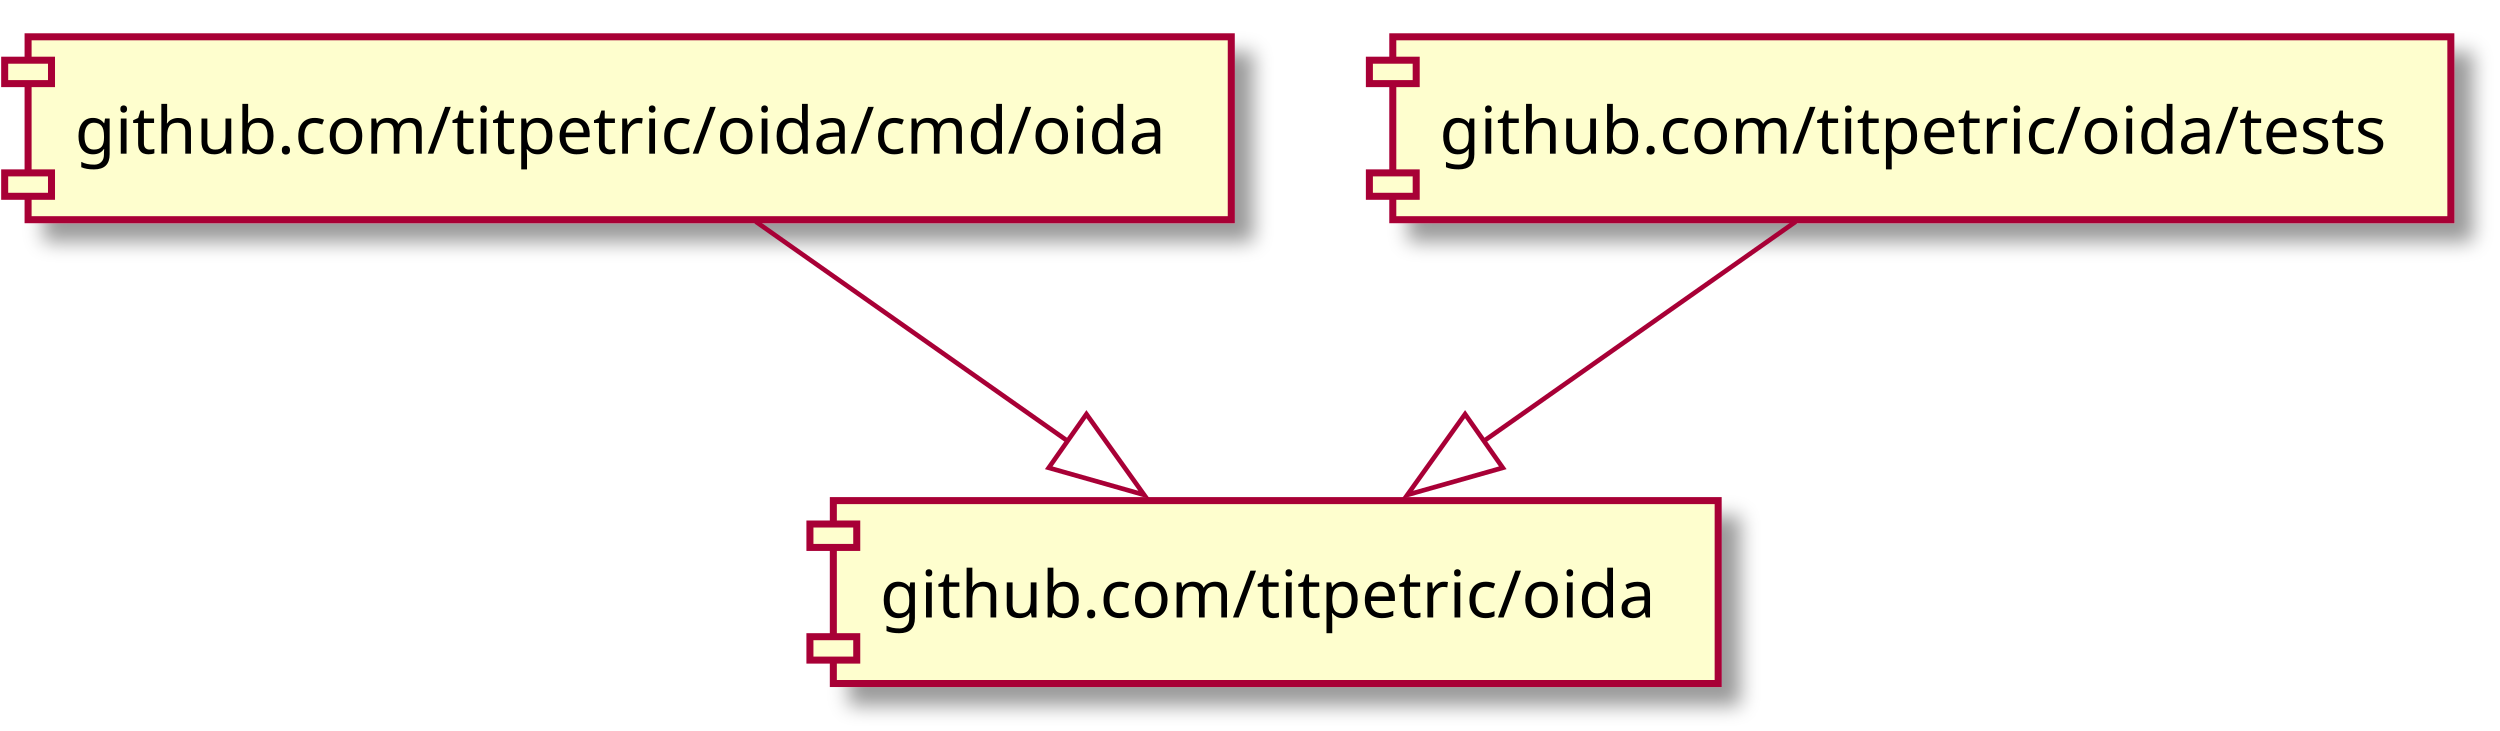
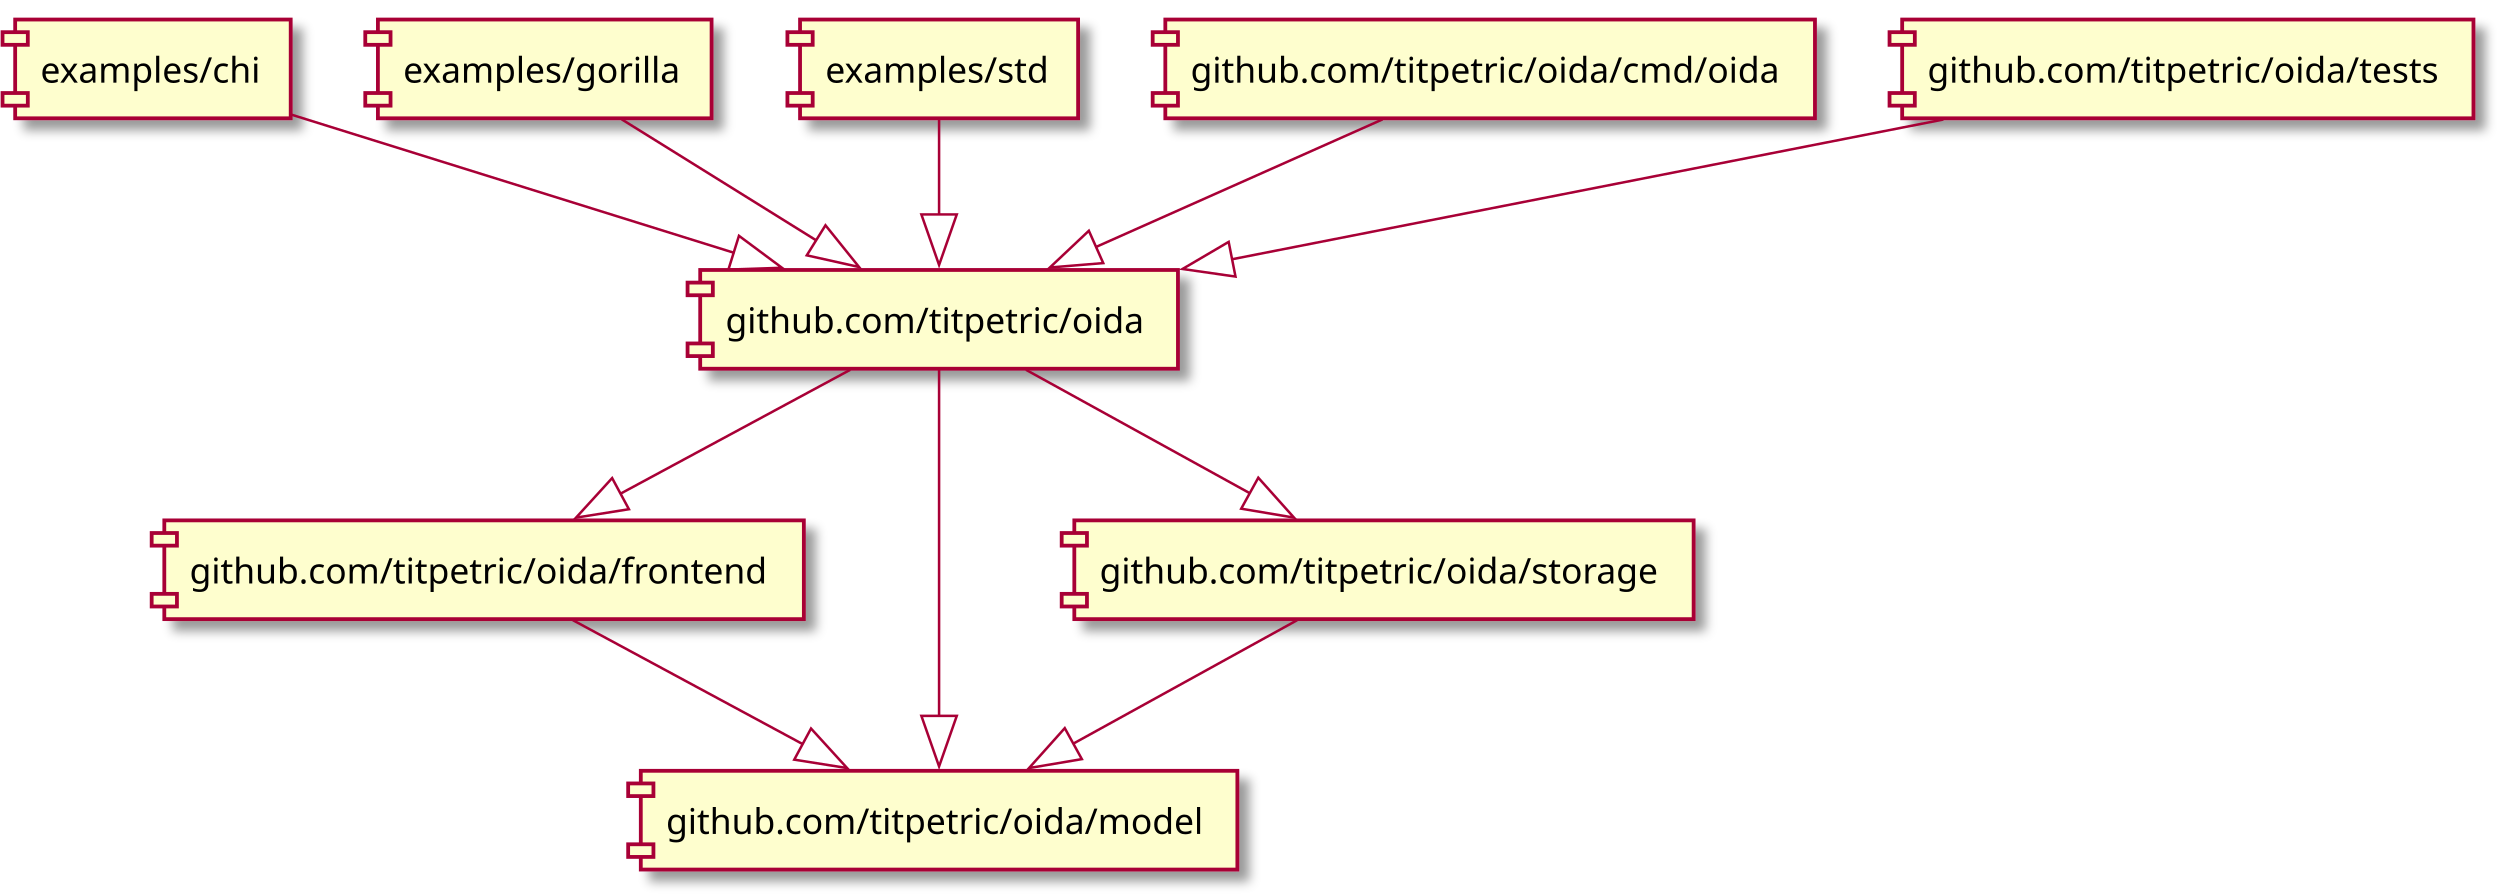
- <svg xmlns="http://www.w3.org/2000/svg" contentScriptType="application/ecmascript" contentStyleType="text/css" height="156px" preserveAspectRatio="none" style="width:534px;height:156px;" version="1.1" viewBox="0 0 534 156" width="534px" zoomAndPan="magnify">
+ <svg xmlns="http://www.w3.org/2000/svg" contentScriptType="application/ecmascript" contentStyleType="text/css" height="354px" preserveAspectRatio="none" style="width:989px;height:354px;" version="1.1" viewBox="0 0 989 354" width="989px" zoomAndPan="magnify">
  <defs>
-     <filter height="300%" id="fnnc4rsg2gghn" width="300%" x="-1" y="-1">
+     <filter height="300%" id="fqd1wapvwofxp" width="300%" x="-1" y="-1">
      <feGaussianBlur result="blurOut" stdDeviation="2.0" />
      <feColorMatrix in="blurOut" result="blurOut2" type="matrix" values="0 0 0 0 0 0 0 0 0 0 0 0 0 0 0 0 0 0 .4 0" />
      <feOffset dx="4.0" dy="4.0" in="blurOut2" result="blurOut3" />
      <feBlend in="SourceGraphic" in2="blurOut3" mode="normal" />
    </filter>
  </defs>
  <g>
-     <rect fill="#FEFECE" filter="url(#fnnc4rsg2gghn)" height="39.068" style="stroke: #A80036; stroke-width: 1.5;" width="257" x="6" y="7.86" />
-     <rect fill="#FEFECE" height="5" style="stroke: #A80036; stroke-width: 1.5;" width="10" x="1" y="12.86" />
-     <rect fill="#FEFECE" height="5" style="stroke: #A80036; stroke-width: 1.5;" width="10" x="1" y="36.928" />
-     <text fill="#000000" font-family="sans-serif" font-size="14" lengthAdjust="spacingAndGlyphs" textLength="237" x="16" y="32.826">github.com/titpetric/oida/cmd/oida</text>
-     <rect fill="#FEFECE" filter="url(#fnnc4rsg2gghn)" height="39.068" style="stroke: #A80036; stroke-width: 1.5;" width="189" x="178" y="106.93" />
-     <rect fill="#FEFECE" height="5" style="stroke: #A80036; stroke-width: 1.5;" width="10" x="173" y="111.93" />
-     <rect fill="#FEFECE" height="5" style="stroke: #A80036; stroke-width: 1.5;" width="10" x="173" y="135.998" />
-     <text fill="#000000" font-family="sans-serif" font-size="14" lengthAdjust="spacingAndGlyphs" textLength="169" x="188" y="131.896">github.com/titpetric/oida</text>
-     <rect fill="#FEFECE" filter="url(#fnnc4rsg2gghn)" height="39.068" style="stroke: #A80036; stroke-width: 1.5;" width="226" x="297.5" y="7.86" />
-     <rect fill="#FEFECE" height="5" style="stroke: #A80036; stroke-width: 1.5;" width="10" x="292.5" y="12.86" />
-     <rect fill="#FEFECE" height="5" style="stroke: #A80036; stroke-width: 1.5;" width="10" x="292.5" y="36.928" />
-     <text fill="#000000" font-family="sans-serif" font-size="14" lengthAdjust="spacingAndGlyphs" textLength="206" x="307.5" y="32.826">github.com/titpetric/oida/tests</text>
-     <path d="M161.44,47.34 C180.43,60.71 206.31,78.91 228.3,94.38 " fill="none" id="github.com/titpetric/oida/cmd/oida-&gt;github.com/titpetric/oida" style="stroke: #A80036; stroke-width: 1.0;" />
-     <polygon fill="none" points="232.06,88.46,244.39,105.7,224.01,99.92,232.06,88.46" style="stroke: #A80036; stroke-width: 1.0;" />
-     <path d="M383.56,47.34 C364.57,60.71 338.69,78.91 316.7,94.38 " fill="none" id="github.com/titpetric/oida/tests-&gt;github.com/titpetric/oida" style="stroke: #A80036; stroke-width: 1.0;" />
-     <polygon fill="none" points="320.99,99.92,300.61,105.7,312.94,88.46,320.99,99.92" style="stroke: #A80036; stroke-width: 1.0;" />
+     <rect fill="#FEFECE" filter="url(#fqd1wapvwofxp)" height="39.068" style="stroke: #A80036; stroke-width: 1.5;" width="109" x="6" y="7.73" />
+     <rect fill="#FEFECE" height="5" style="stroke: #A80036; stroke-width: 1.5;" width="10" x="1" y="12.73" />
+     <rect fill="#FEFECE" height="5" style="stroke: #A80036; stroke-width: 1.5;" width="10" x="1" y="36.798" />
+     <text fill="#000000" font-family="sans-serif" font-size="14" lengthAdjust="spacingAndGlyphs" textLength="89" x="16" y="32.696">examples/chi</text>
+     <rect fill="#FEFECE" filter="url(#fqd1wapvwofxp)" height="39.068" style="stroke: #A80036; stroke-width: 1.5;" width="189" x="277" y="106.8" />
+     <rect fill="#FEFECE" height="5" style="stroke: #A80036; stroke-width: 1.5;" width="10" x="272" y="111.8" />
+     <rect fill="#FEFECE" height="5" style="stroke: #A80036; stroke-width: 1.5;" width="10" x="272" y="135.868" />
+     <text fill="#000000" font-family="sans-serif" font-size="14" lengthAdjust="spacingAndGlyphs" textLength="169" x="287" y="131.766">github.com/titpetric/oida</text>
+     <rect fill="#FEFECE" filter="url(#fqd1wapvwofxp)" height="39.068" style="stroke: #A80036; stroke-width: 1.5;" width="132" x="149.5" y="7.73" />
+     <rect fill="#FEFECE" height="5" style="stroke: #A80036; stroke-width: 1.5;" width="10" x="144.5" y="12.73" />
+     <rect fill="#FEFECE" height="5" style="stroke: #A80036; stroke-width: 1.5;" width="10" x="144.5" y="36.798" />
+     <text fill="#000000" font-family="sans-serif" font-size="14" lengthAdjust="spacingAndGlyphs" textLength="112" x="159.5" y="32.696">examples/gorilla</text>
+     <rect fill="#FEFECE" filter="url(#fqd1wapvwofxp)" height="39.068" style="stroke: #A80036; stroke-width: 1.5;" width="110" x="316.5" y="7.73" />
+     <rect fill="#FEFECE" height="5" style="stroke: #A80036; stroke-width: 1.5;" width="10" x="311.5" y="12.73" />
+     <rect fill="#FEFECE" height="5" style="stroke: #A80036; stroke-width: 1.5;" width="10" x="311.5" y="36.798" />
+     <text fill="#000000" font-family="sans-serif" font-size="14" lengthAdjust="spacingAndGlyphs" textLength="90" x="326.5" y="32.696">examples/std</text>
+     <rect fill="#FEFECE" filter="url(#fqd1wapvwofxp)" height="39.068" style="stroke: #A80036; stroke-width: 1.5;" width="253" x="65" y="205.86" />
+     <rect fill="#FEFECE" height="5" style="stroke: #A80036; stroke-width: 1.5;" width="10" x="60" y="210.86" />
+     <rect fill="#FEFECE" height="5" style="stroke: #A80036; stroke-width: 1.5;" width="10" x="60" y="234.928" />
+     <text fill="#000000" font-family="sans-serif" font-size="14" lengthAdjust="spacingAndGlyphs" textLength="233" x="75" y="230.826">github.com/titpetric/oida/frontend</text>
+     <rect fill="#FEFECE" filter="url(#fqd1wapvwofxp)" height="39.068" style="stroke: #A80036; stroke-width: 1.5;" width="236" x="253.5" y="304.93" />
+     <rect fill="#FEFECE" height="5" style="stroke: #A80036; stroke-width: 1.5;" width="10" x="248.5" y="309.93" />
+     <rect fill="#FEFECE" height="5" style="stroke: #A80036; stroke-width: 1.5;" width="10" x="248.5" y="333.998" />
+     <text fill="#000000" font-family="sans-serif" font-size="14" lengthAdjust="spacingAndGlyphs" textLength="216" x="263.5" y="329.896">github.com/titpetric/oida/model</text>
+     <rect fill="#FEFECE" filter="url(#fqd1wapvwofxp)" height="39.068" style="stroke: #A80036; stroke-width: 1.5;" width="245" x="425" y="205.86" />
+     <rect fill="#FEFECE" height="5" style="stroke: #A80036; stroke-width: 1.5;" width="10" x="420" y="210.86" />
+     <rect fill="#FEFECE" height="5" style="stroke: #A80036; stroke-width: 1.5;" width="10" x="420" y="234.928" />
+     <text fill="#000000" font-family="sans-serif" font-size="14" lengthAdjust="spacingAndGlyphs" textLength="225" x="435" y="230.826">github.com/titpetric/oida/storage</text>
+     <rect fill="#FEFECE" filter="url(#fqd1wapvwofxp)" height="39.068" style="stroke: #A80036; stroke-width: 1.5;" width="257" x="461" y="7.73" />
+     <rect fill="#FEFECE" height="5" style="stroke: #A80036; stroke-width: 1.5;" width="10" x="456" y="12.73" />
+     <rect fill="#FEFECE" height="5" style="stroke: #A80036; stroke-width: 1.5;" width="10" x="456" y="36.798" />
+     <text fill="#000000" font-family="sans-serif" font-size="14" lengthAdjust="spacingAndGlyphs" textLength="237" x="471" y="32.696">github.com/titpetric/oida/cmd/oida</text>
+     <rect fill="#FEFECE" filter="url(#fqd1wapvwofxp)" height="39.068" style="stroke: #A80036; stroke-width: 1.5;" width="226" x="752.5" y="7.73" />
+     <rect fill="#FEFECE" height="5" style="stroke: #A80036; stroke-width: 1.5;" width="10" x="747.5" y="12.73" />
+     <rect fill="#FEFECE" height="5" style="stroke: #A80036; stroke-width: 1.5;" width="10" x="747.5" y="36.798" />
+     <text fill="#000000" font-family="sans-serif" font-size="14" lengthAdjust="spacingAndGlyphs" textLength="206" x="762.5" y="32.696">github.com/titpetric/oida/tests</text>
+     <path d="M115.38,45.39 C163.94,60.55 235.42,82.86 290.54,100.06 " fill="none" id="examples/chi-&gt;github.com/titpetric/oida" style="stroke: #A80036; stroke-width: 1.0;" />
+     <polygon fill="none" points="292.33,93.29,309.34,105.93,288.16,106.65,292.33,93.29" style="stroke: #A80036; stroke-width: 1.0;" />
+     <path d="M245.95,47.21 C267.85,60.84 297.85,79.5 323.03,95.17 " fill="none" id="examples/gorilla-&gt;github.com/titpetric/oida" style="stroke: #A80036; stroke-width: 1.0;" />
+     <polygon fill="none" points="326.56,89.12,339.84,105.63,319.16,101.01,326.56,89.12" style="stroke: #A80036; stroke-width: 1.0;" />
+     <path d="M371.5,46.98 C371.5,57.79 371.5,71.81 371.5,85.01 " fill="none" id="examples/std-&gt;github.com/titpetric/oida" style="stroke: #A80036; stroke-width: 1.0;" />
+     <polygon fill="none" points="378.5,84.83,371.5,104.83,364.5,84.83,378.5,84.83" style="stroke: #A80036; stroke-width: 1.0;" />
+     <path d="M336.37,146.28 C310.47,160.24 274.78,179.49 245.31,195.38 " fill="none" id="github.com/titpetric/oida-&gt;github.com/titpetric/oida/frontend" style="stroke: #A80036; stroke-width: 1.0;" />
+     <polygon fill="none" points="248.8,201.45,227.88,204.78,242.16,189.13,248.8,201.45" style="stroke: #A80036; stroke-width: 1.0;" />
+     <path d="M371.5,146.14 C371.5,177.55 371.5,241.37 371.5,283.26 " fill="none" id="github.com/titpetric/oida-&gt;github.com/titpetric/oida/model" style="stroke: #A80036; stroke-width: 1.0;" />
+     <polygon fill="none" points="378.5,283.2,371.5,303.2,364.5,283.2,378.5,283.2" style="stroke: #A80036; stroke-width: 1.0;" />
+     <path d="M405.85,146.28 C431.05,160.17 465.74,179.3 494.48,195.15 " fill="none" id="github.com/titpetric/oida-&gt;github.com/titpetric/oida/storage" style="stroke: #A80036; stroke-width: 1.0;" />
+     <polygon fill="none" points="497.78,188.98,511.91,204.77,491.02,201.24,497.78,188.98" style="stroke: #A80036; stroke-width: 1.0;" />
+     <path d="M546.95,47.21 C514.61,61.61 469.66,81.62 433.36,97.79 " fill="none" id="github.com/titpetric/oida/cmd/oida-&gt;github.com/titpetric/oida" style="stroke: #A80036; stroke-width: 1.0;" />
+     <polygon fill="none" points="436.44,104.08,415.33,105.82,430.75,91.29,436.44,104.08" style="stroke: #A80036; stroke-width: 1.0;" />
+     <path d="M226.63,245.34 C252.53,259.31 288.22,278.56 317.69,294.45 " fill="none" id="github.com/titpetric/oida/frontend-&gt;github.com/titpetric/oida/model" style="stroke: #A80036; stroke-width: 1.0;" />
+     <polygon fill="none" points="320.84,288.2,335.12,303.85,314.2,300.52,320.84,288.2" style="stroke: #A80036; stroke-width: 1.0;" />
+     <path d="M513.15,245.34 C487.95,259.24 453.26,278.37 424.52,294.22 " fill="none" id="github.com/titpetric/oida/storage-&gt;github.com/titpetric/oida/model" style="stroke: #A80036; stroke-width: 1.0;" />
+     <polygon fill="none" points="427.98,300.31,407.09,303.84,421.22,288.05,427.98,300.31" style="stroke: #A80036; stroke-width: 1.0;" />
+     <path d="M768.79,47.27 C688.12,63.12 572.97,85.74 487.39,102.56 " fill="none" id="github.com/titpetric/oida/tests-&gt;github.com/titpetric/oida" style="stroke: #A80036; stroke-width: 1.0;" />
+     <polygon fill="none" points="488.76,109.42,467.79,106.41,486.06,95.69,488.76,109.42" style="stroke: #A80036; stroke-width: 1.0;" />
  </g>
</svg>
